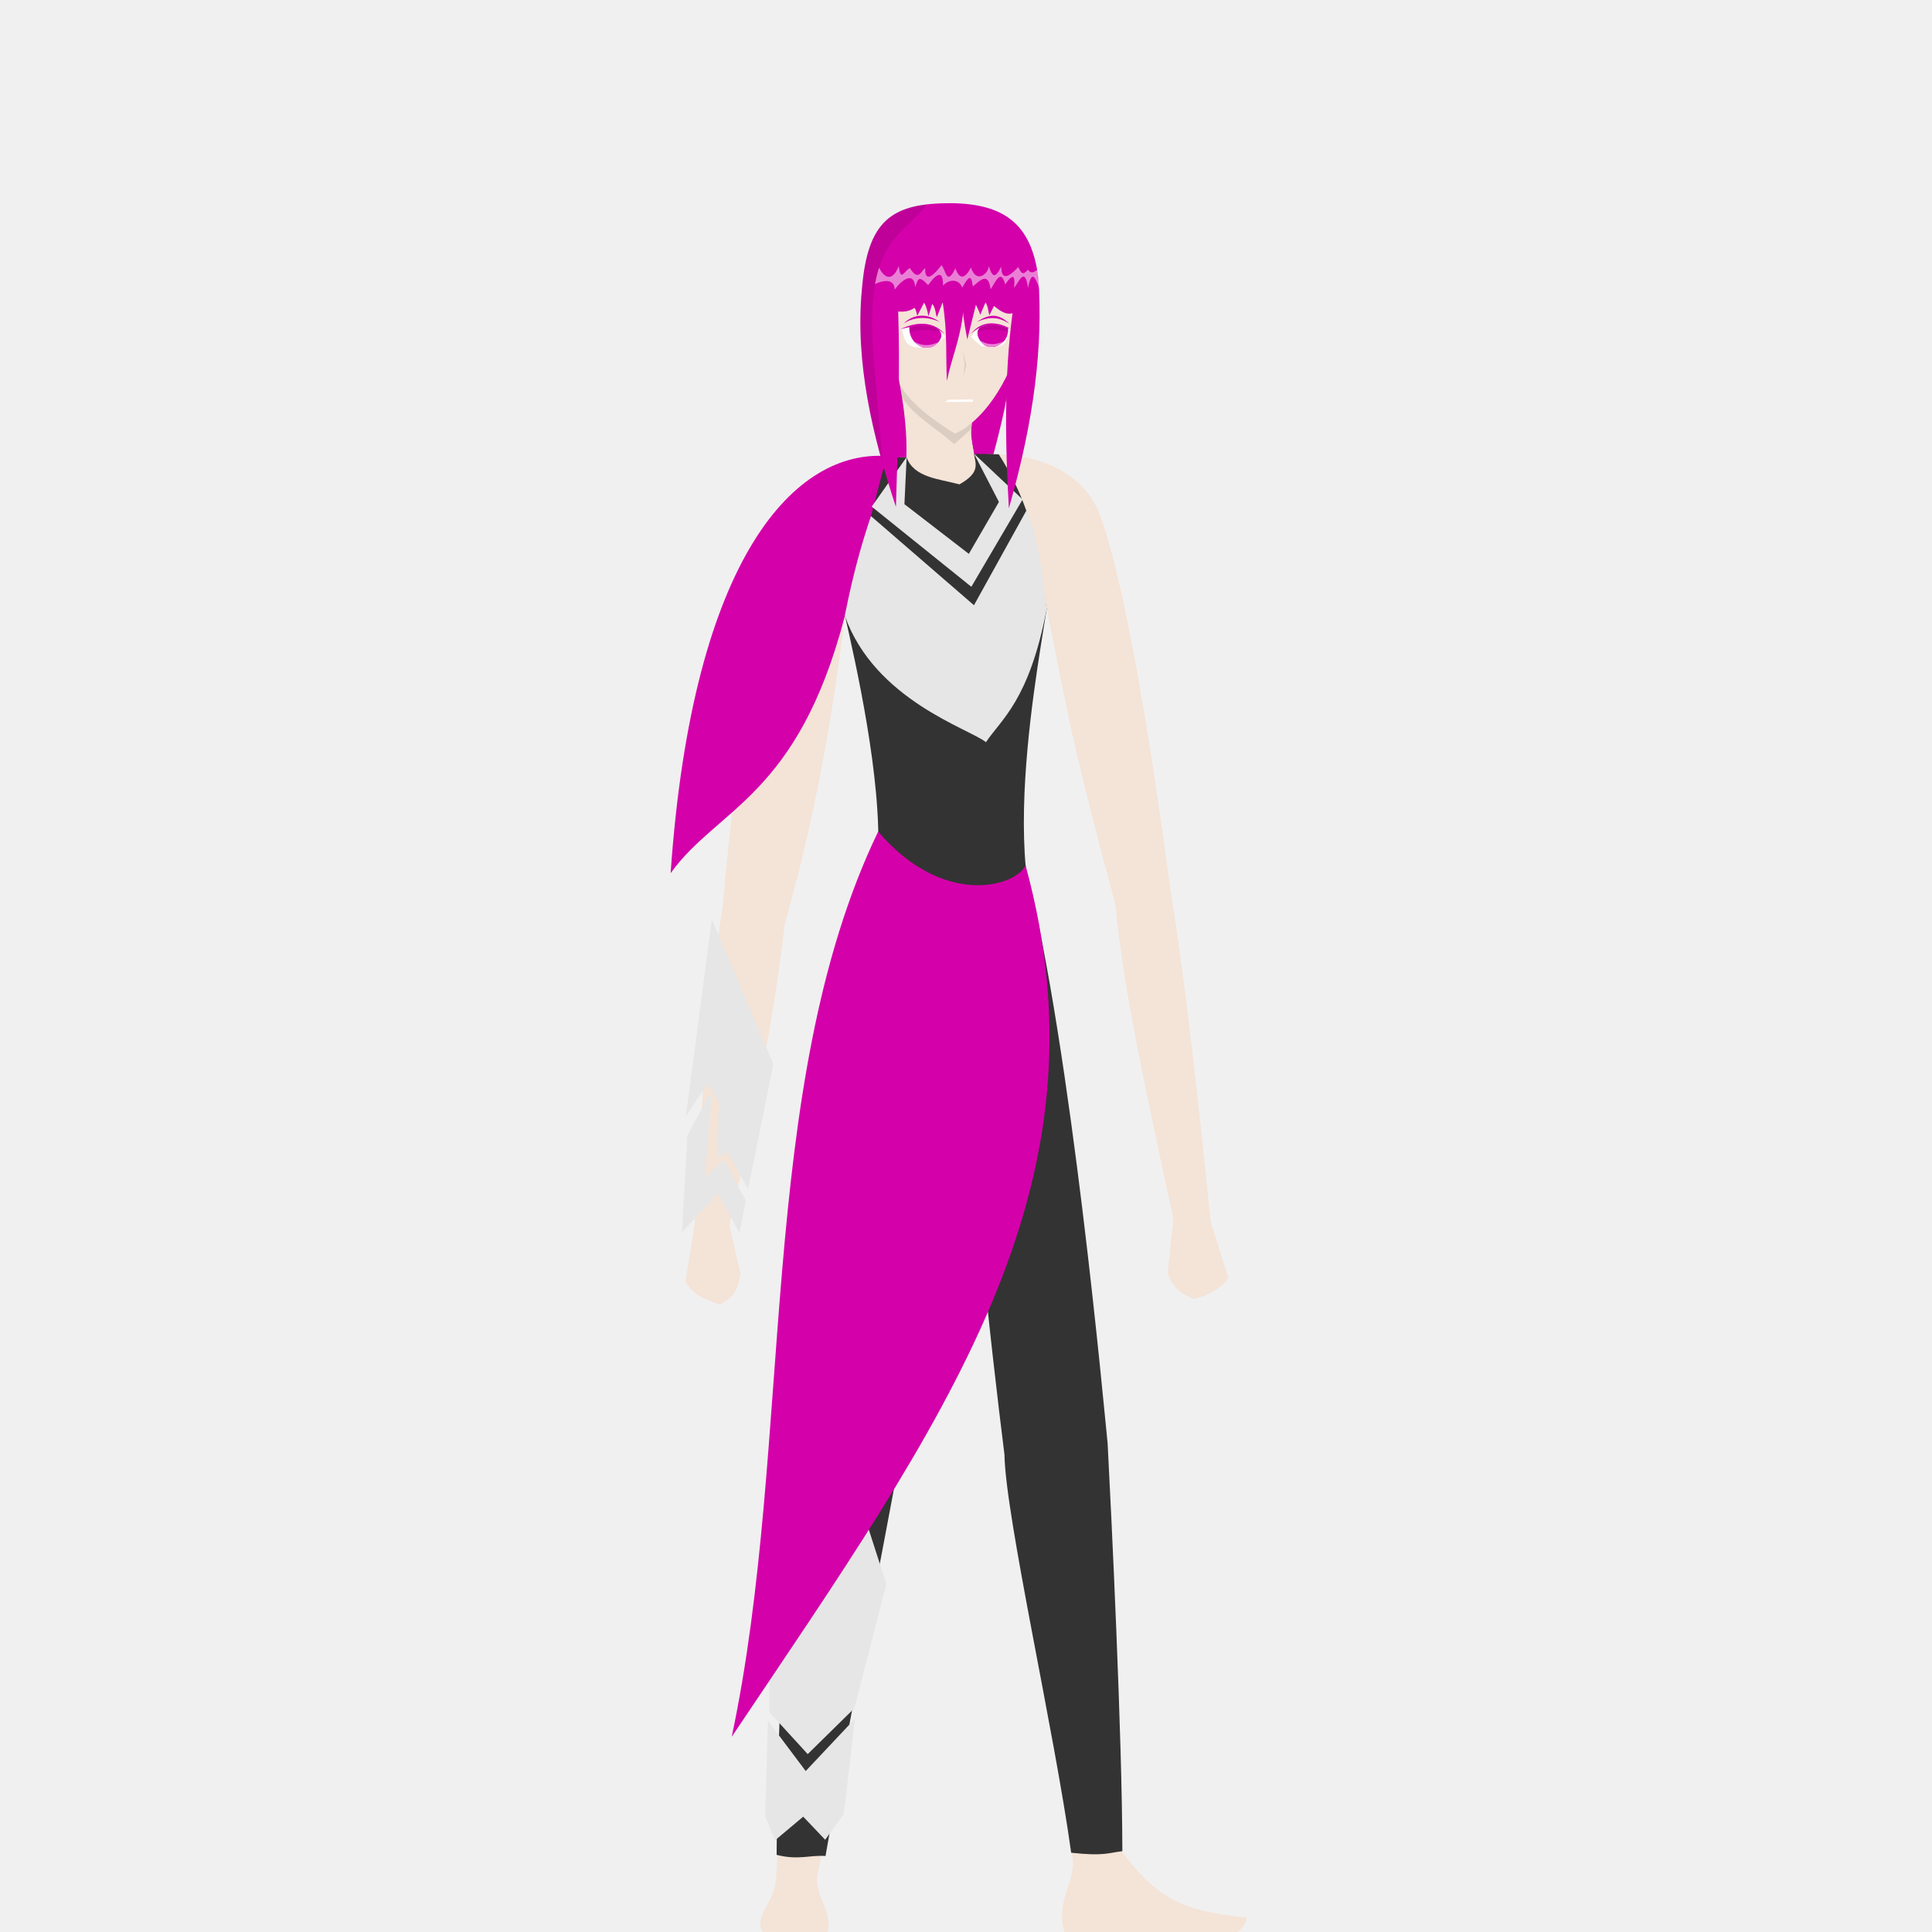
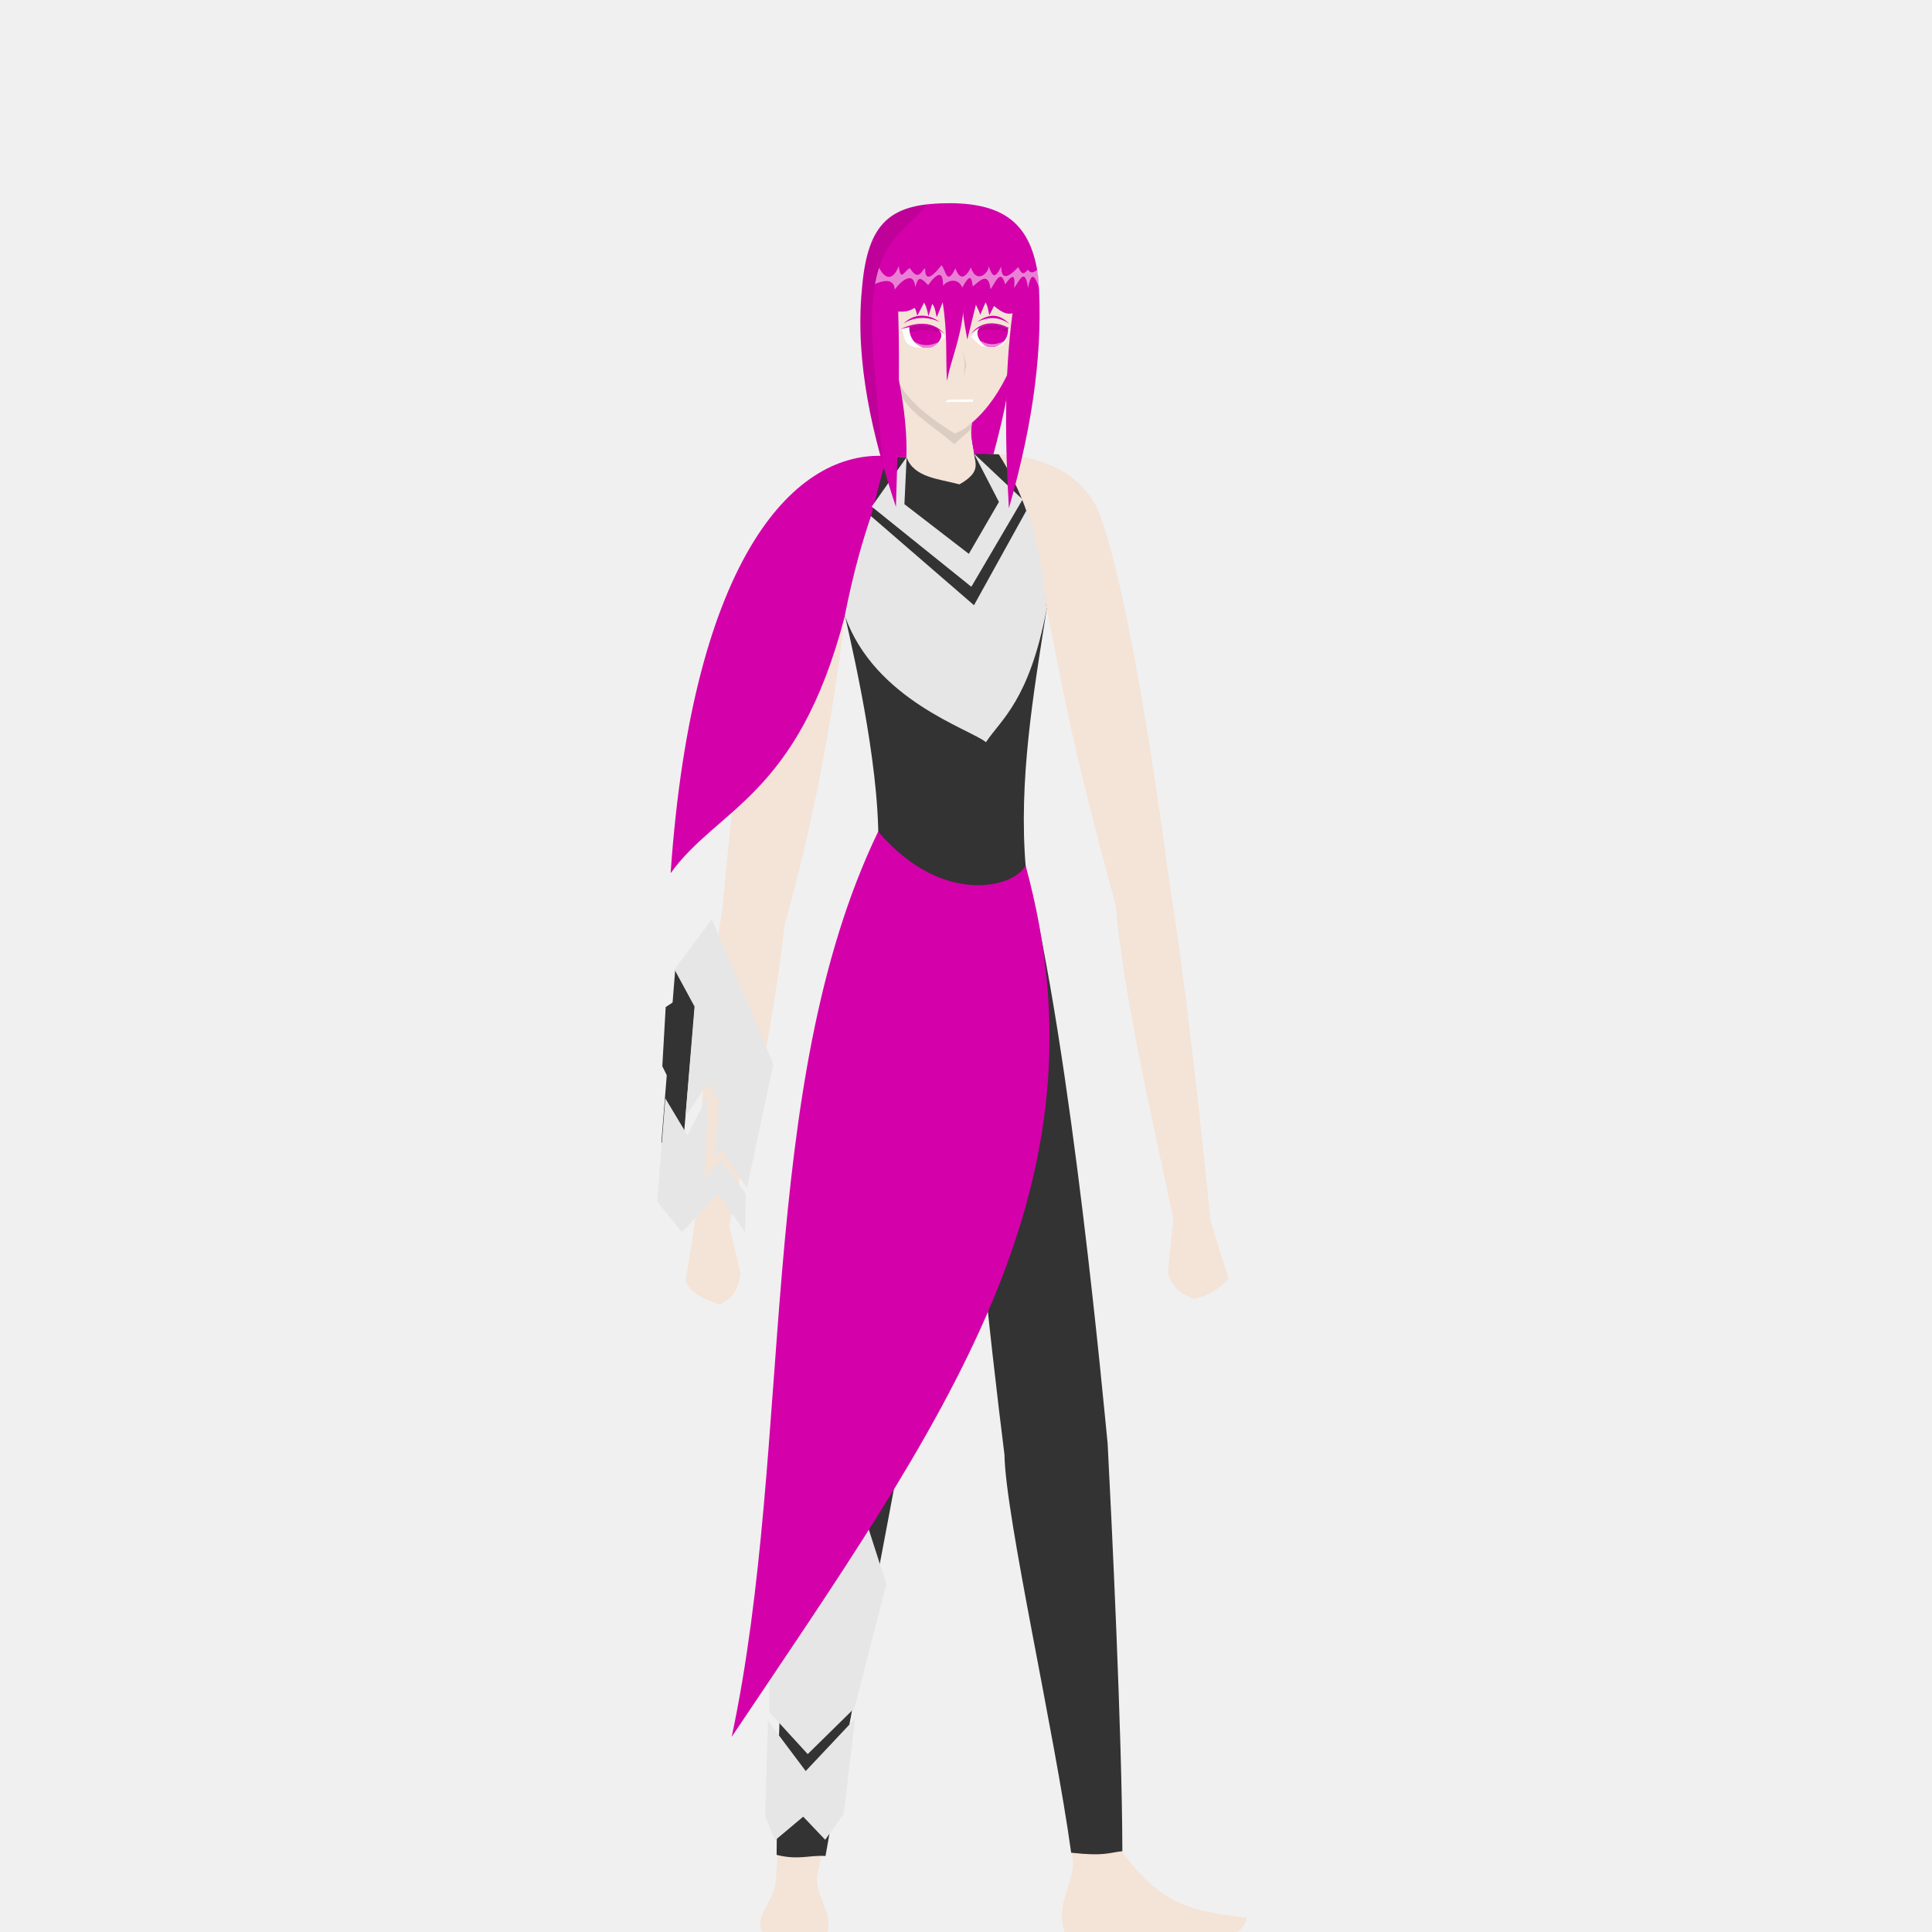
<svg xmlns="http://www.w3.org/2000/svg" version="1.1" id="svg1" width="1512" height="1512" viewBox="0 0 1512 1512">
  <defs id="defs1" />
  <g id="layer1" style="display:inline">
    <path style="display:inline;fill:#d400aa;stroke-width:3.425" d="m 690.171,300.366 c 3.359,13.171 9.713,63.047 19.155,81.453 l 2.606,-51.06 c 0.07,15.298 3.246,37.248 8.548,52.546 l 5.285,-48.923 c 2.78,14.609 7.38,36.198 12.758,52.546 2.425,-13.304 3.377,-33.117 4.082,-44.696 0.881,11.745 3.61,30.272 7.946,42.884 3.582,-12.278 8.35,-36.146 8.509,-48.424 l 8.938,52.866 c 21.017,-72.738 19.813,-81.322 23.324,-98.049 l -45.71,-70.047 c -18.349,34.184 -37.629,33.994 -55.441,78.904 z" id="path5" />
    <path id="path1" style="display:inline;fill:#f4e3d7;stroke-width:3.425" d="m 748.22,185.267 c -39.586,1.742 -50.845,10.403 -50.155,67.95 l 1.434,30.819 c 2.225,6.322 -0.47,2.339 3.179,9.316 5.51,26.382 7.244,48.286 6.673,64.492 -33.545,0.352 -84.735,11.112 -91.981,40.524 -12.794,51.934 -35.108,121.362 -51.888,311.991 -10.573,64.971 -16.766,154.131 -21.939,248.923 l -7.06,43.462 c 6.005,11.477 16.658,14.553 26.943,18.294 8.743,-5.57 13.503,-8.056 16.091,-24.529 l -8.785,-37.319 c 20.693,-89.763 35.978,-169.752 43.22,-235.206 23.407,-82.951 38.113,-164.156 47.498,-244.292 11.303,49.643 15.274,37.644 29.516,182.647 -26.078,164.375 -52.469,331.999 -64.237,496.375 l -19.224,309.001 c -0.562,22.53 -17.831,29.976 -10.953,44.254 l 51.029,0.057 c 4.191,-15.512 -8.864,-26.539 -8.087,-42.793 l 55.246,-300.534 c 25.583,-129.761 51.678,-259.522 63.282,-389.283 2.481,119.788 18.315,247.621 34.896,375.903 l 46.629,299.121 c 1.946,18.851 -13.778,34.071 -6.425,57.789 l 135.478,-0.032 c 4.414,-4.05 6.919,-7.426 6.919,-11.476 -51.544,-5.248 -71.187,-15.447 -99.754,-54.621 l -9.398,-285.073 c -10.557,-163.424 -36.253,-330.882 -66.859,-500.057 4.678,-154.175 12.998,-130.892 19.201,-186.006 11.947,55.057 15.626,91.386 54.37,233.18 5.804,67.006 26.469,157.885 45.186,245.636 l -4.394,42.723 c 4.546,13.208 12.077,16.343 20.61,20.13 11.131,-2.708 20.276,-7.908 26.905,-16.266 l -13.911,-44.226 C 936.996,852.142 926.518,760.938 916.039,696.692 884.979,462.804 863.069,406.584 857.896,396.413 c -19.733,-38.802 -69.244,-43.536 -95.437,-39.989 -1.109,-8.005 -3.624,-14.598 -1.662,-25.686 12.503,-10.833 21.897,-24.979 29.48,-41.623 1.305,-15.849 3.427,-29.515 3.017,-49.955 -3.224,-23.921 -7.824,-53.695 -45.075,-53.891 z" />
-     <path style="display:inline;fill:#333333;stroke-width:3.425" d="m 709.442,357.841 c 5.886,16.022 25.331,16.869 41.427,21.222 16.758,-9.433 12.483,-16.096 11.443,-23.708 3.294,-0.294 15.669,0.034 19.329,0.203 31.387,48.953 32.357,93.181 37.481,121.2 -4.472,29.015 -16.405,94.276 -17.725,156.025 -0.339,15.86 0.022,31.488 1.389,46.211 36.068,143.361 61.385,425.3 64.058,450.678 2.859,54.469 11.416,229.296 11.517,319.112 -10.721,1.103 -13.878,4.073 -40.056,1.171 -13.02,-94.496 -51.462,-263.155 -52.21,-311.602 -10.64,-84.345 -31.101,-266.411 -28.405,-341.292 -23.265,213.305 -73.467,437.417 -111.64,655.449 -12.347,-0.859 -21.23,3.467 -38.272,-0.886 2.057,-328.802 50.604,-550.058 79.305,-780.792 3.189,-61.184 -17.272,-151.397 -26.39,-191.552 16.514,-118.918 18.917,-99.844 32.792,-120.986 2.676,-0.222 12.817,-0.311 15.957,-0.455 z" id="path6" />
+     <path style="display:inline;fill:#333333;stroke-width:3.425" d="m 709.442,357.841 c 5.886,16.022 25.331,16.869 41.427,21.222 16.758,-9.433 12.483,-16.096 11.443,-23.708 3.294,-0.294 15.669,0.034 19.329,0.203 31.387,48.953 32.357,93.181 37.481,121.2 -10.455,66.716 -22.133,134.496 -16.336,202.236 36.068,143.361 61.385,425.3 64.058,450.678 2.859,54.469 11.416,229.296 11.517,319.112 -10.721,1.103 -13.878,4.073 -40.056,1.171 -13.02,-94.496 -51.462,-263.155 -52.21,-311.602 -10.64,-84.345 -31.101,-266.411 -28.405,-341.292 -23.265,213.305 -73.467,437.417 -111.64,655.449 -12.347,-0.859 -21.23,3.467 -38.272,-0.886 2.057,-328.802 50.604,-550.058 79.305,-780.792 3.189,-61.184 -17.272,-151.397 -26.39,-191.552 16.514,-118.918 18.917,-99.844 32.792,-120.986 2.676,-0.222 12.817,-0.311 15.957,-0.455 z" id="path6" />
    <path style="fill:#ffffff;stroke-width:4.143" d="m 739.612,263.439 c -5.065,-6.702 -8.227,-7.762 -15.821,-8.986 -7.093,0.494 -12.125,0.186 -18.405,2.97 3.192,5.413 0.436,14.075 14.39,14.698 8.757,-0.099 1.643,0.111 10.524,-0.441 3.576,-2.266 7.378,-6.361 9.312,-8.24 z" id="path8" />
    <path style="fill:#d400aa;stroke-width:4.232" d="m 734.653,258.175 c -4.852,-4.399 -16.648,-4.063 -22.949,-2.543 -0.513,8.249 4.311,14.313 11.017,16.479 1.55,-0.095 4.375,-0.01 5.918,-0.281 4.847,-0.999 11.485,-9.259 6.014,-13.654 z" id="path9" />
    <path style="fill:#d400aa;stroke-width:4.143" d="m 704.775,257.633 c 12.502,-3.309 24.268,-5.155 34.626,3.856 -10.417,-12.195 -25.816,-8.214 -34.626,-3.856 z" id="path10" />
    <path style="fill:#d400aa;stroke-width:3.066" d="m 764.588,251.939 c 9.828,-4.319 16.857,-4.124 25.358,1.462 -8.26,-8.139 -15.753,-8.073 -25.358,-1.462 z" id="path10-8-6" />
    <path style="fill:#d400aa;stroke-width:3.013" d="m 735.368,251.973 c -9.448,-4.462 -19.92,-4.22 -28.198,1.241 8.074,-8.016 18.993,-7.99 28.198,-1.241 z" id="path10-8-6-6" />
    <path style="fill:#ffffff;stroke-width:3.942" d="m 759.952,263.524 c 4.586,-6.702 6.924,-8.148 13.8,-9.372 6.422,0.494 10.977,0.186 16.663,2.97 -2.89,5.413 0.014,13.715 -12.619,14.339 -7.928,-0.099 -1.487,0.111 -9.528,-0.441 -3.237,-2.266 -6.564,-5.616 -8.316,-7.495 z" id="path8-9" />
    <path style="display:inline;fill:#d400aa;stroke-width:3.926" d="m 790.709,257.202 c -11.224,-3.309 -21.565,-4.908 -30.865,4.103 9.353,-12.195 22.955,-8.461 30.865,-4.103 z" id="path10-5" />
    <path style="display:inline;fill:#d400aa;stroke-width:4.137" d="m 766.908,256.339 c 9.236,-3.876 15.992,-1.223 22.013,0.297 0.491,8.249 -4.12,12.738 -10.528,14.903 -1.482,-0.095 -4.181,-0.01 -5.656,-0.281 -4.632,-0.999 -11.058,-10.524 -5.829,-14.919 z" id="path9-5" />
    <path style="display:inline;fill:#000000;fill-opacity:0.1;stroke-width:3.425" d="m 704.08,300.364 c 6.917,14.158 26.441,28.719 43.249,38.972 6.259,-2.597 9.796,-5.53 13.43,-8.713 l -0.425,5.018 -13.636,11.984 c -12.279,-11.481 -32.539,-22.399 -40.881,-37.058 -0.493,-3.401 -1.158,-6.802 -1.737,-10.203 z" id="path15" />
    <path style="display:inline;fill:#000000;fill-opacity:0.1;stroke-width:3.425" d="m 711.863,259.977 c 12.927,-3.14 16.914,-1.306 24.128,-0.114 -4.432,-6.765 -19.261,-5.058 -24.256,-3.819 -0.076,0.251 0.205,3.612 0.127,3.933 z" id="path2" />
    <path style="display:inline;fill:#000000;fill-opacity:0.1;stroke-width:3.388" d="m 765.016,259.975 c 10.248,-4.071 16.603,-1.508 23.911,-0.043 -0.062,-0.652 0.097,-2.812 -0.019,-3.28 -7.015,-2.396 -23.696,-4.575 -23.892,3.575 z" id="path2-2" />
    <path style="fill:#ffffff;fill-opacity:0.5;stroke-width:3.425" d="m 767.025,266.471 c 6.85,4.162 12.855,3.228 18.581,0.619 -1.504,1.714 -3.661,3.252 -7.274,4.402 l -4.395,-0.095 c -3.54,-0.062 -5.975,-3.103 -6.912,-4.926 z" id="path36" />
    <path style="fill:#ffffff;fill-opacity:0.5;stroke-width:3.425" d="m 715.607,267.362 c 6.85,4.162 13.257,2.97 18.983,0.362 -1.504,1.714 -2.93,3.326 -6.25,4.181 l -5.529,0.163 c -3.906,-1.2 -5.975,-3.103 -7.205,-4.706 z" id="path36-0" />
    <path style="display:inline;fill:#ffffff;stroke-width:2.458" d="m 740.37,314.773 c -0.406,0.105 0.443,-2.113 2.987,-2.008 13.861,-0.205 14.36,-0.073 17.624,-0.2 0.942,0.315 0.513,1.738 0.23,1.9 -11.224,0.257 -16.77,-0.097 -20.841,0.307 z" id="path14" />
    <path style="display:inline;fill:#e6e6e6;stroke-width:3.78" d="m 598.793,1421.39 7.75,18.873 22.056,-18.527 17.204,18.086 14.557,-20.292 8.822,-74.55 -38.629,41.056 -29.526,-39.355 z" id="path22" />
+     <path style="display:inline;fill:#333333;fill-opacity:1;stroke-width:3.78" d="m 533.398,909.243 12.143,-140.846 -17.143,-9.076 -2.024,25.239 -5.397,3.572 -2.647,46.277 3.479,7.068 -4.214,52.542 z" id="path3" />
    <path style="display:inline;fill:#e6e6e6;stroke-width:3.78" d="m 602.093,1339.966 30.035,32.806 36.455,-35.812 25.108,-97.179 -35.875,-111.39 -55.723,111.839 z" id="path23" />
    <path style="fill:#000000;fill-opacity:0.1;stroke-width:6.519" d="m 753.379,274.462 1.616,11.297 -1.012,8.892 2.282,-8.617 z" id="path32" />
    <path style="fill:#d400aa;stroke-width:3.78" d="m 687.251,650.797 c 50.98,59.721 107.745,43.135 115.35,26.409 69.342,253.127 -63.898,434.437 -229.955,682.03 48.828,-229.859 18.334,-508.513 114.604,-708.438 z" id="path19" />
    <path style="fill:#d400aa;stroke-width:3.78" d="m 693.916,356.938 c -70.29,-5.015 -151.763,75.891 -169.076,326.41 36.79,-51.18 99.41,-59.745 136.2,-200.778 z" id="path20" />
    <path id="path28" style="display:inline;fill:#e6e6e6;stroke-width:3.78" d="m 762.268,355.047 19.507,37.785 -23.557,40.616 -50.408,-38.873 1.744,-36.831 -27.348,38.756 77.979,62.725 40.127,-68.35 z" />
-     <path style="fill:#e6e6e6;stroke-width:3.78" d="m 533.673,964.314 28.38,-30.231 16.658,30.848 4.936,-25.296 -17.275,-32.082 -14.807,14.19 5.553,-68.483 -19.126,35.167 z" id="path26" />
-     <path style="fill:#e6e6e6;stroke-width:3.78" d="m 561.437,906.319 7.404,-4.936 16.658,28.997 19.743,-97.48 -48.123,-113.521 -20.36,154.369 17.135,-25.796 8.778,13.945 z" id="path27" />
+     <path style="fill:#e6e6e6;stroke-width:3.78" d="m 533.673,964.314 28.38,-30.231 21.118,30.144 0.476,-29.756 -19.153,-26.918 -12.929,14.19 2.736,-65.197 -16.309,31.881 -17.318,-28.885 -6.317,80.855 z" id="path26" />
+     <path style="fill:#e6e6e6;stroke-width:3.78" d="m 558.62,906.319 5.76,-6.344 20.179,29.701 20.682,-96.776 -48.123,-113.521 -29.29,39.319 15.721,29.029 -7.075,86.022 17.419,-25.796 8.778,13.945 z" id="path27" />
    <path style="fill:#e6e6e6;stroke-width:3.78" d="m 681.618,403.903 80.622,69.754 41.096,-74.226 c 8.162,20.571 11.373,39.878 15.791,77.33 -13.787,71.776 -35.734,86.254 -47.503,104.086 -12.935,-10.518 -87.171,-32.914 -110.491,-99.021 6.955,-34.899 13.53,-57.152 20.485,-77.924 z" id="path29" />
    <path id="path4" style="display:inline;fill:#d400aa;stroke-width:3.425" d="m 744.222,159 c -45.907,0 -65.231,12.912 -69.649,67.123 -5.486,58.167 8.411,115.623 26.585,170.596 1.734,-53.459 3.202,-109.115 1.79,-152.923 5.877,0.454 9.102,-0.548 12.772,-2.85 1.282,1.483 1.711,4.719 2.137,6.202 l 5.36,-10.316 c 2.016,3.236 2.901,8.116 3.369,10.686 l 3.023,-9.755 c 2.952,4.152 2.408,7.531 3.581,10.408 l 4.567,-11.643 c 3.865,24.823 2.268,41.172 3.314,61.62 3.239,-16.992 10.202,-31.347 12.78,-54.041 -0.345,3.72 2.64,18.16 3.175,21.564 l 6.721,-27.167 c 1.848,4.062 2.772,5.349 3.365,7.899 l 4.163,-9.723 c 2.086,3.273 2.112,6.945 2.997,10.045 l 3.627,-7.243 c 4.761,3.78 9.314,7.138 14.508,5.652 -6.636,49.782 -5.753,102.858 -2.837,152.64 20.023,-69.881 26.721,-127.597 23.089,-180.079 C 807.358,175.052 785.771,159.487 744.222,159 Z" />
    <path style="display:inline;fill:#000000;fill-opacity:0.1;stroke-width:3.425" d="m 725.706,159.871 c -21.868,27.668 -50.912,28.213 -41.339,128.226 l 6.352,74.242 c -9.616,-32.414 -21.945,-89.688 -16.213,-136.135 3.189,-38.391 12.909,-62.639 51.2,-66.333 z" id="path31" />
    <path style="display:inline;fill:#ffffff;fill-opacity:0.5;stroke-width:2.939" d="m 687.991,209.502 c 3.562,7.299 10.088,12.146 15.395,-1.316 1.518,13.469 4.463,2.967 8.741,1.727 6.937,10.782 8.776,1.909 11.895,-0.042 -0.24,13.104 8.073,3.838 12.788,-2.319 3.324,3.301 4.04,16.974 10.876,2.422 3.741,10.473 8.417,6.714 12.157,-0.617 4.353,13.357 14.163,4.18 13.951,-1.192 2.732,8.486 4.851,10.468 9.776,0.504 0.049,13.928 9.23,4.746 13.325,0.316 3.154,6.885 4.476,5.227 7.63,2.09 2.417,3.606 4.835,1.771 7.252,0.091 1.439,6.327 1.323,10.484 1.562,14.554 -2.941,-8.399 -5.882,-15.322 -8.823,-0.263 -2.421,-18.852 -8.037,-2.514 -10.954,-0.371 0.606,-4.965 1.265,-14.631 -6.856,-2.452 -3.564,-13.33 -7.937,-0.994 -11.502,3.761 -1.745,-14.687 -8.868,-6.074 -13.863,-2.226 -1.148,-7.311 -1.871,-10.503 -8.332,0.917 -1.765,-5.662 -8.979,-7.859 -14.98,-1.613 0.044,-11.175 -4.008,-10.841 -11.675,-0.348 -7.538,-8.115 -8.004,-4.747 -10.043,1.579 -1.083,-12.466 -10.249,-6.023 -16.159,1.898 -0.075,-7.263 -6.497,-8.395 -15.392,-4.281 0.955,-4.677 1.839,-8.646 3.23,-12.819 z" id="path43" />
  </g>
</svg>
